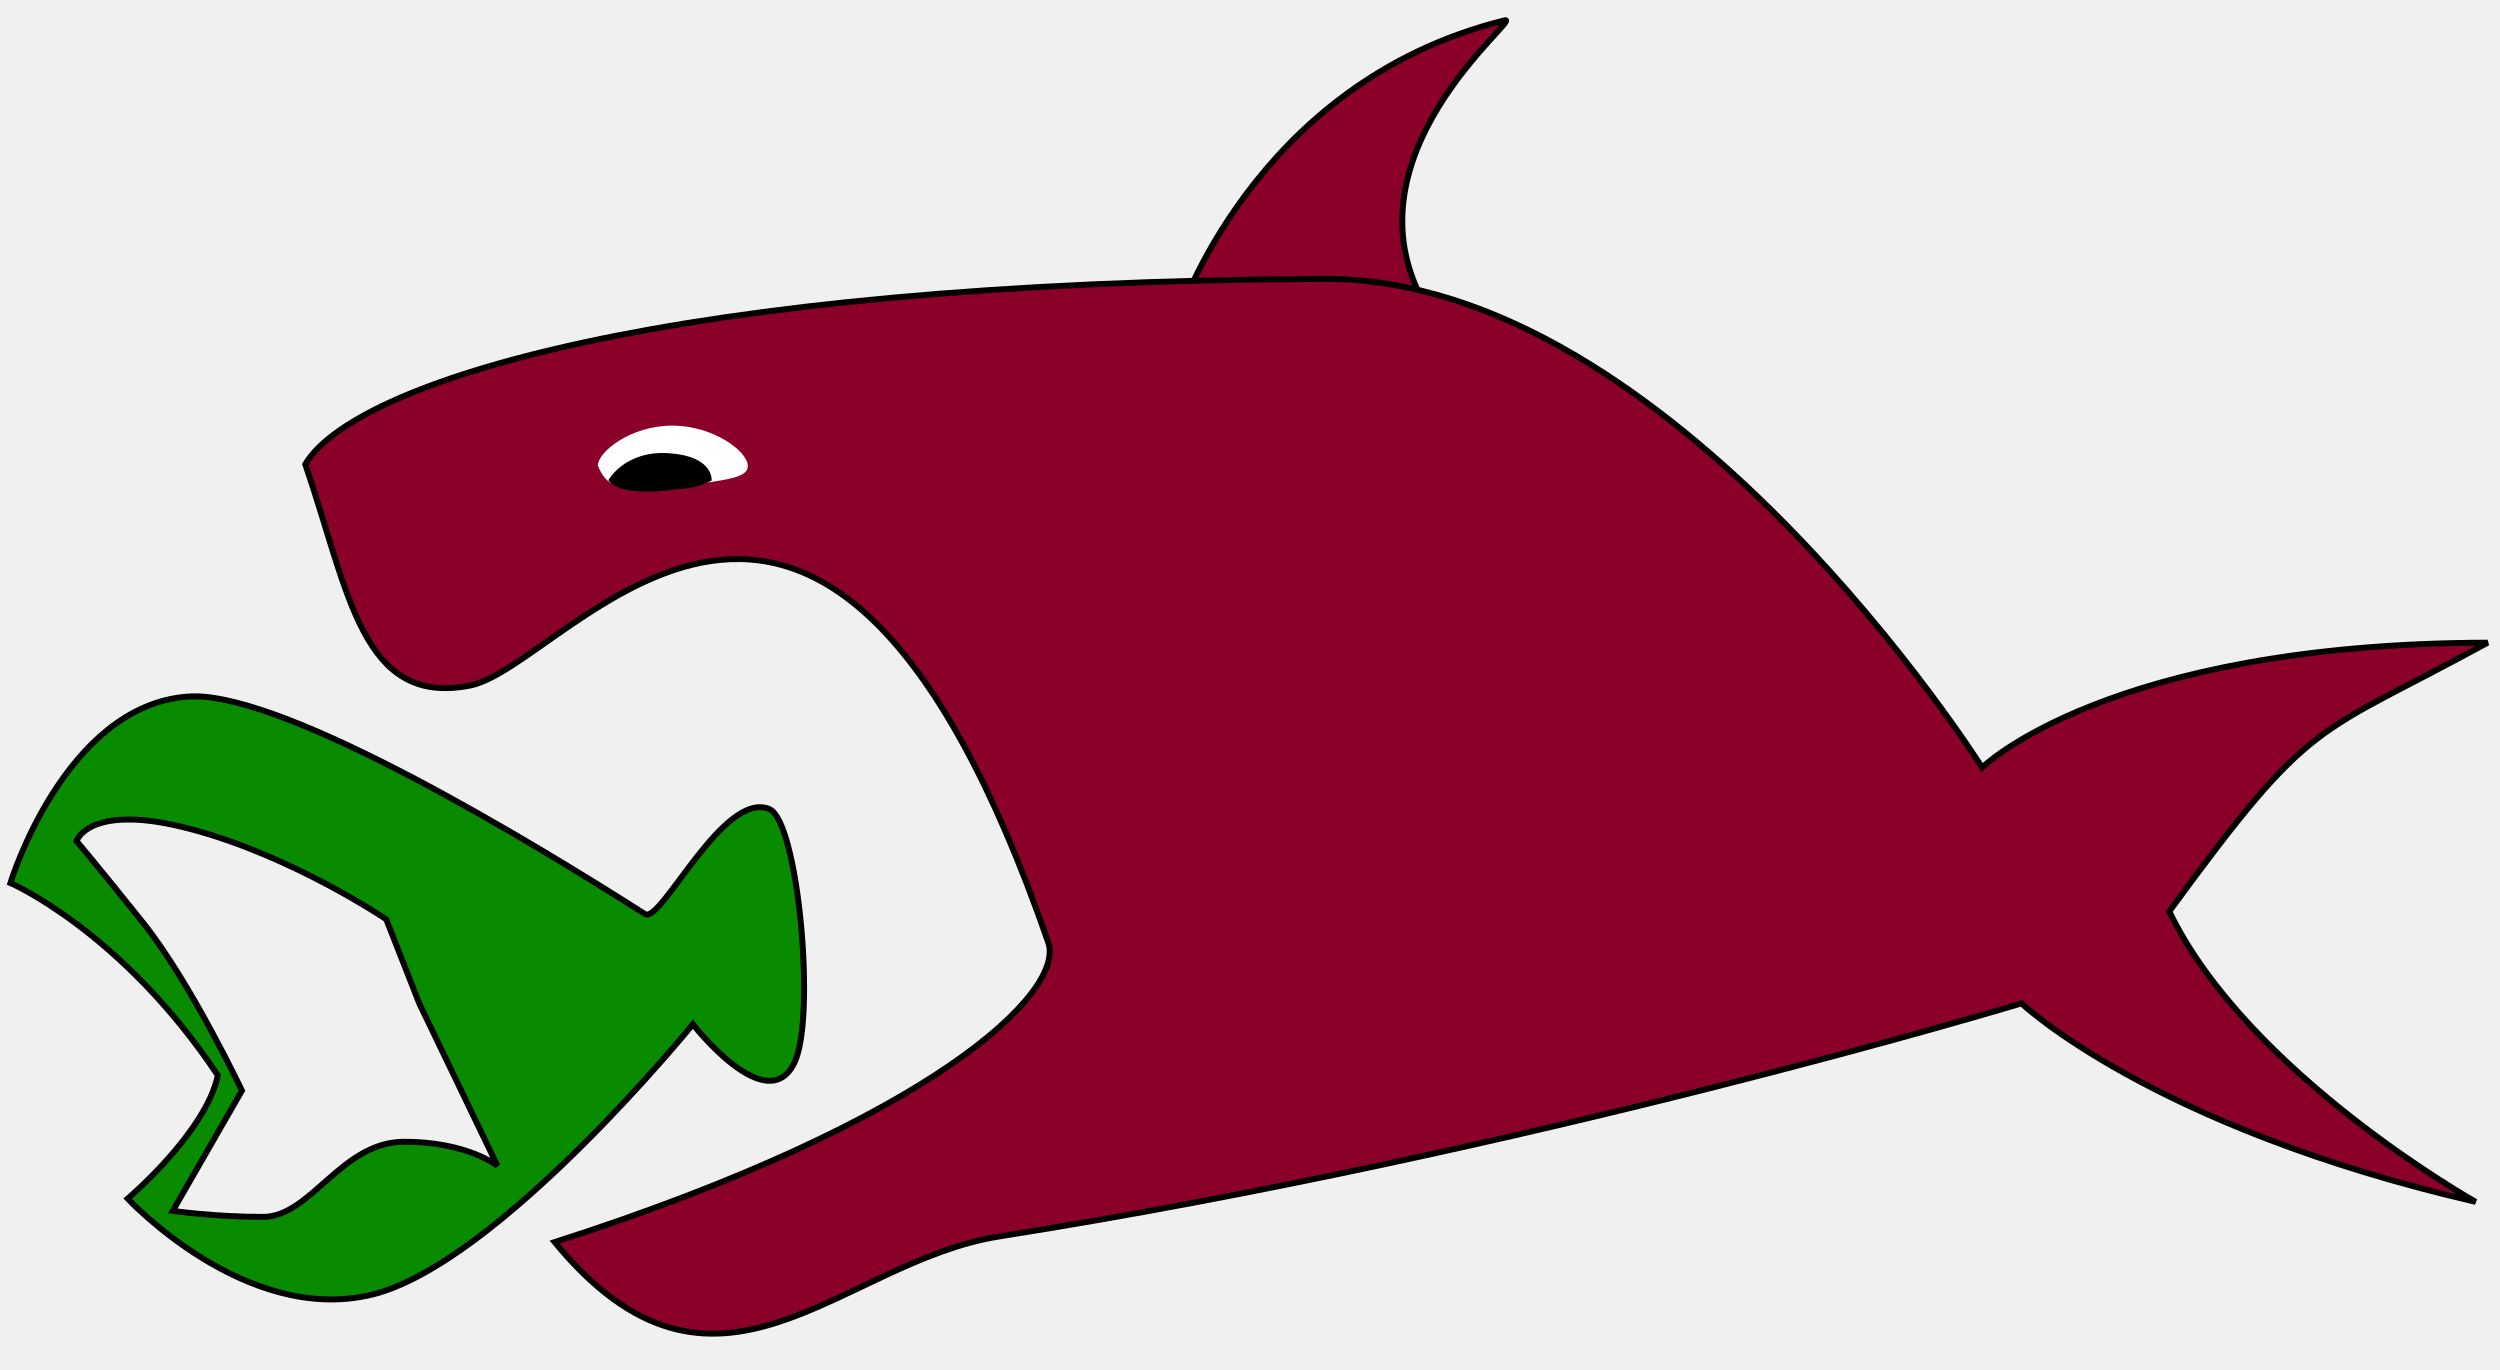
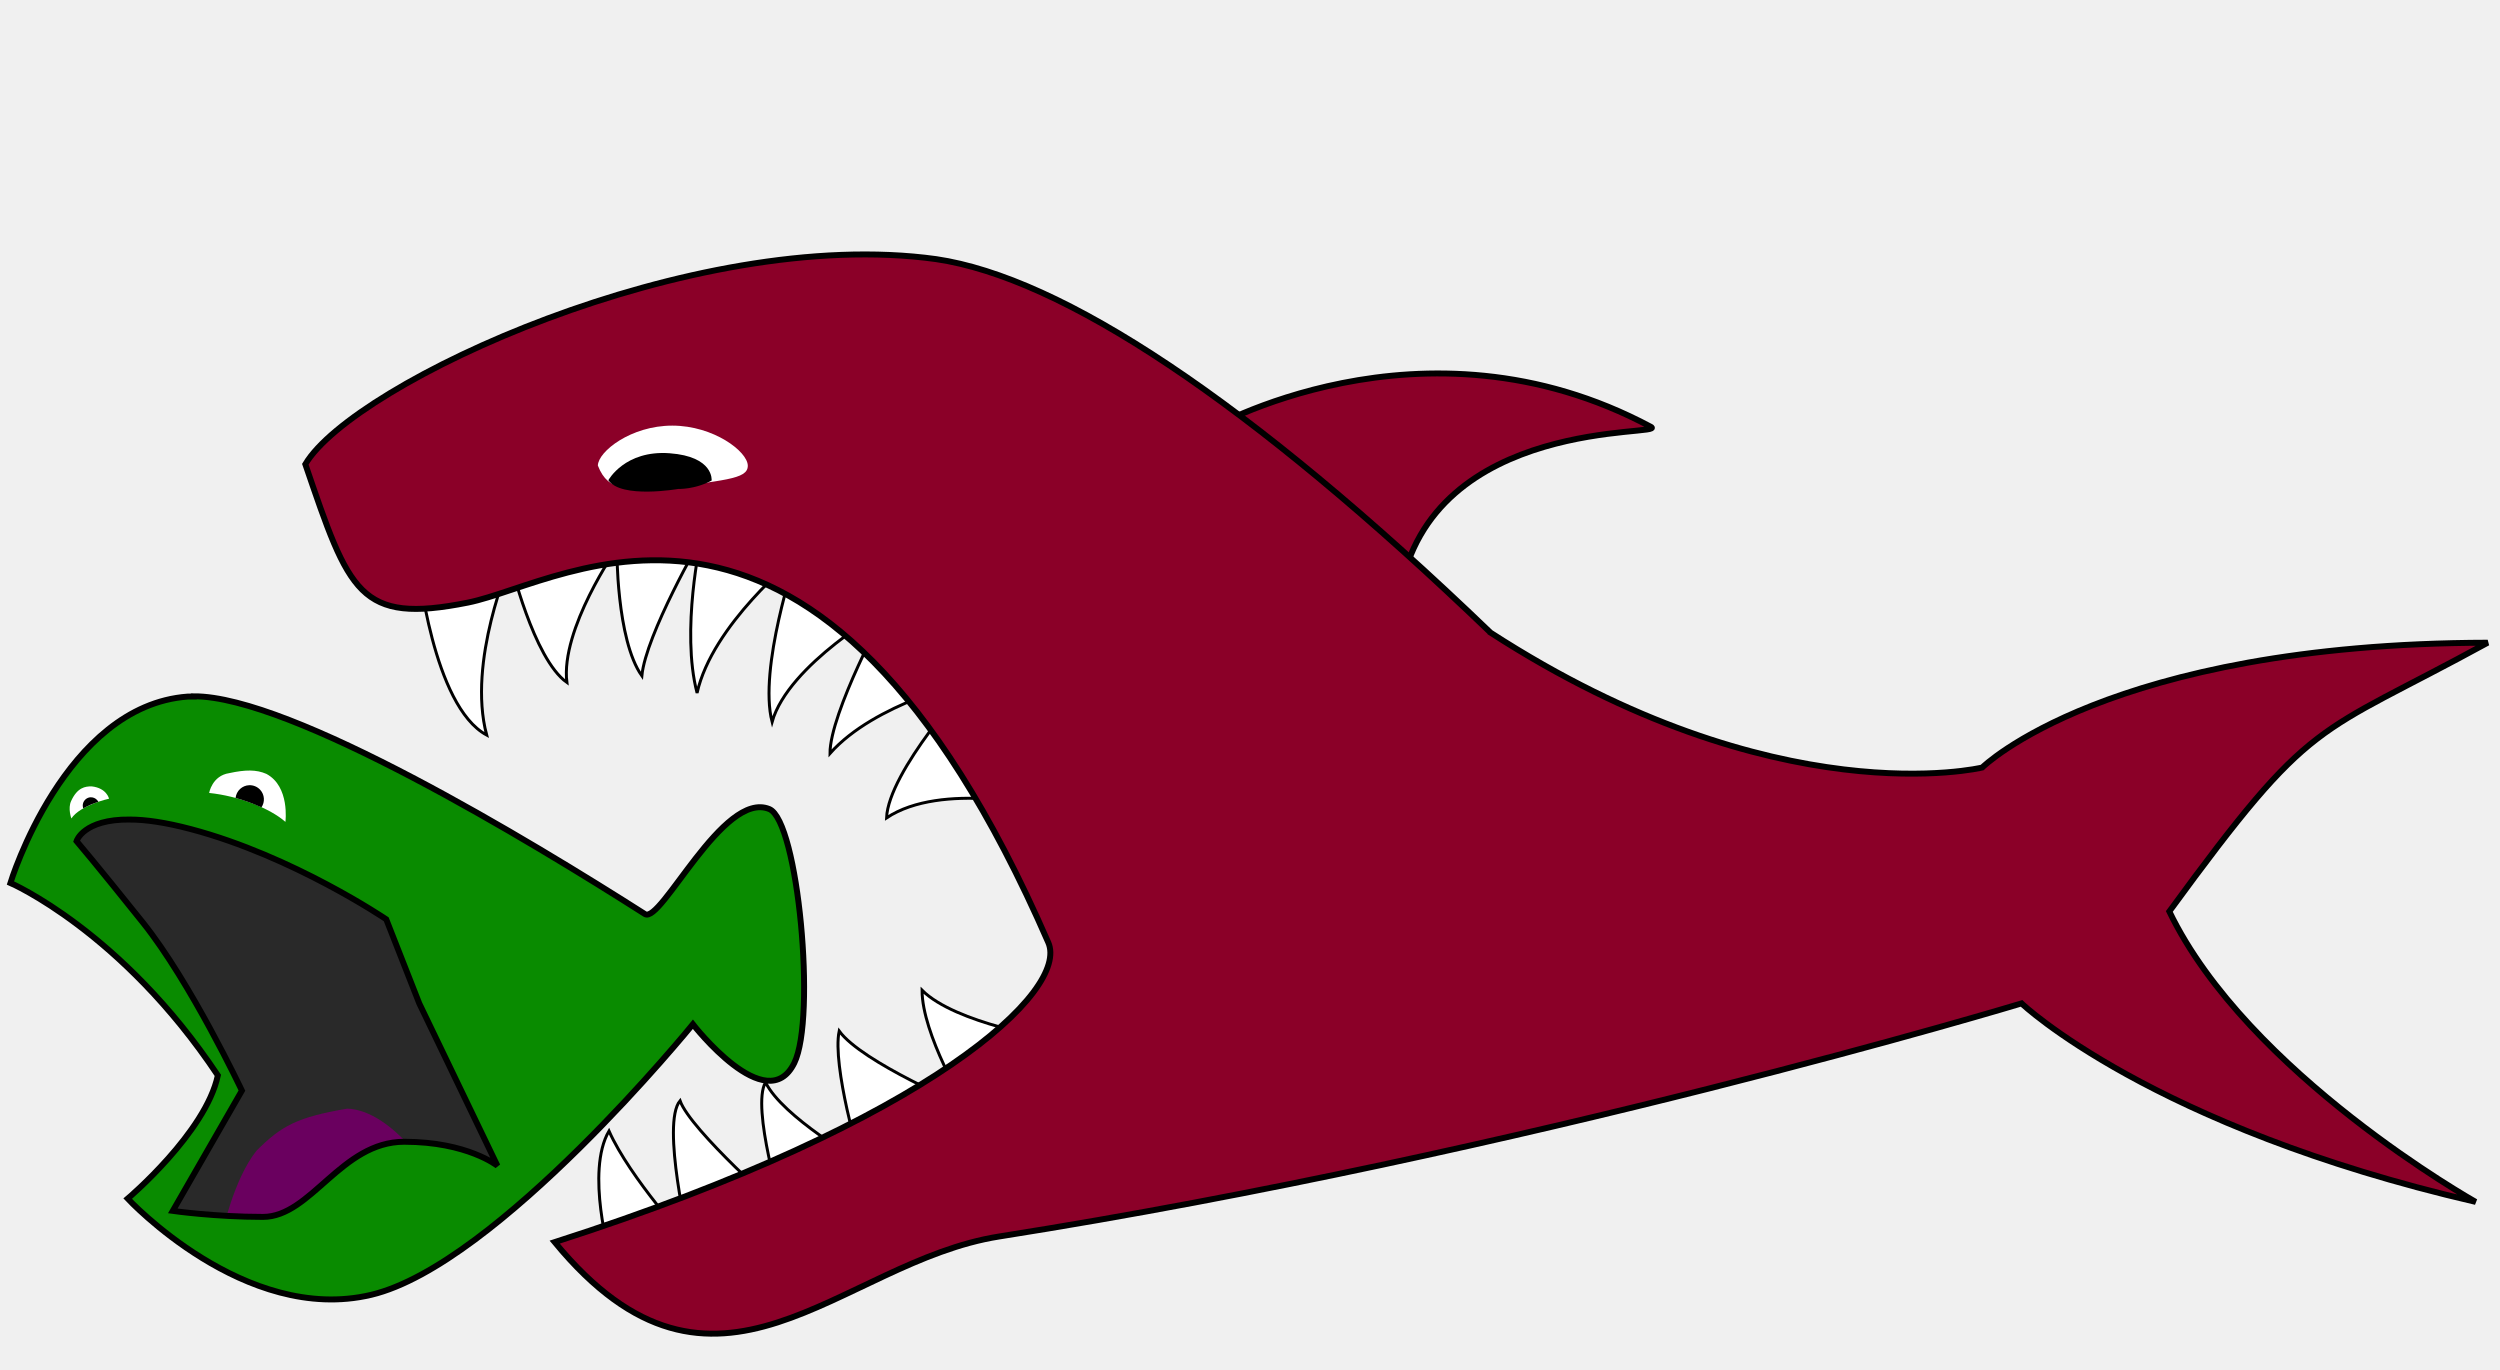
<svg xmlns="http://www.w3.org/2000/svg" width="84" height="46" viewBox="0 0 84 46" id="svg2" version="1.1">
  <defs id="defs4" />
  <g id="layer1" transform="translate(0,-1006.362)">
-     <path style="fill:#8b0028;fill-opacity:1;fill-rule:evenodd;stroke:#000000;stroke-width:0.2px;stroke-linecap:butt;stroke-linejoin:miter;stroke-opacity:1" d="m 39.544,1017.148 c 0,0 2.539,-8.011 11.011,-10.102 0.686,-0.17 -5.758,4.647 -2.525,9.799 z" id="path4149" />
-     <path style="fill:#8b0028;fill-opacity:1;fill-rule:evenodd;stroke:#000000;stroke-width:0.2px;stroke-linecap:butt;stroke-linejoin:miter;stroke-opacity:1" d="m 44.492,1015.733 c 11.714,-0.054 22.108,16.417 22.108,16.417 0,0 4.209,-4.164 16.986,-4.194 -5.886,3.22 -5.833,2.378 -10.698,9.03 2.626,5.455 10.294,9.759 10.294,9.759 -10.91,-2.525 -15.259,-6.67 -15.259,-6.67 0,0 -16.617,5.033 -34.352,7.832 -5.371,0.848 -9.503,6.788 -14.935,0.19 12.735,-4.088 17.159,-8.411 16.586,-10.066 -7.623,-22.004 -16.094,-9.302 -19.413,-8.638 -3.661,0.732 -4.075,-3.114 -5.552,-7.433 1.616,-2.727 12.014,-6.127 34.234,-6.228 z" id="path4142" />
+     <path style="fill:#292929;fill-rule:evenodd;stroke:none;stroke-width:1px;stroke-linecap:butt;stroke-linejoin:miter;stroke-opacity:1;fill-opacity:1" d="m 5.502,1047.567 2.21,-5.06 -5.966,-8.242 2.32,-1.282 10.275,3.999 2.895,8.993 -5.082,1.503 z" id="path4138" />
+     <path style="fill:#8b0028;fill-opacity:1;fill-rule:evenodd;stroke:#000000;stroke-width:0.2px;stroke-linecap:butt;stroke-linejoin:miter;stroke-opacity:1" d="m 40.528,1020.843 c 0,0 7.247,-4.255 14.942,-0.139 0.624,0.333 -7.388,-0.4 -8.433,5.592 z" id="path4149" />
+     <path style="fill:#ffffff;fill-opacity:1;fill-rule:evenodd;stroke:#000000;stroke-width:0.1;stroke-linecap:butt;stroke-linejoin:miter;stroke-miterlimit:4;stroke-dasharray:none;stroke-opacity:1" d="m 14.054,1025.315 c 0,0 0.486,4.773 2.298,5.745 -0.663,-2.475 0.795,-5.834 0.795,-5.834 0,0 0.773,3.271 1.9,4.066 -0.221,-1.79 1.679,-4.508 1.679,-4.508 0,0 -0.022,3.071 0.84,4.287 0.133,-1.392 1.989,-4.596 1.989,-4.596 0,0 -0.685,3.071 -0.133,5.171 0.508,-2.298 3.315,-4.552 3.315,-4.552 0,0 -1.26,3.734 -0.795,5.524 0.552,-1.944 3.845,-3.801 3.845,-3.801 0,0 -1.9,3.491 -1.9,4.861 1.503,-1.702 4.729,-2.431 4.729,-2.431 0,0 -2.762,3.027 -2.828,4.596 1.856,-1.237 5.392,-0.354 5.392,-0.354 l -2.121,-6.762 -7.955,-3.535 -8.353,0.088 z" id="path4190" />
+     <path style="fill:#ffffff;fill-opacity:1;fill-rule:evenodd;stroke:#000000;stroke-width:0.1;stroke-linecap:butt;stroke-linejoin:miter;stroke-miterlimit:4;stroke-dasharray:none;stroke-opacity:1" d="m 20.506,1048.606 c 0,0 -0.84,-2.873 -0.044,-4.243 0.707,1.591 2.696,3.756 2.696,3.756 0,0 -0.95,-4 -0.309,-4.773 0.354,0.994 3.447,3.712 3.447,3.712 0,0 -1.061,-3.491 -0.575,-4.331 0.575,1.171 3.182,2.652 3.182,2.652 0,0 -0.95,-3.204 -0.707,-4.375 0.773,1.061 4.243,2.519 4.243,2.519 0,0 -1.458,-2.409 -1.458,-3.889 1.127,1.127 4.419,1.635 4.419,1.635 l -0.663,3.491 -11.446,5.259 z" id="path4192" />
+     <path style="fill:#8b0028;fill-opacity:1;fill-rule:evenodd;stroke:#000000;stroke-width:0.2px;stroke-linecap:butt;stroke-linejoin:miter;stroke-opacity:1" d="m 50.081,1027.618 c 9.602,6.21 16.52,4.533 16.52,4.533 0,0 4.209,-4.164 16.986,-4.194 -5.886,3.22 -5.833,2.378 -10.698,9.03 2.626,5.455 10.294,9.759 10.294,9.759 -10.91,-2.525 -15.259,-6.67 -15.259,-6.67 0,0 -16.617,5.033 -34.352,7.832 -5.371,0.848 -9.503,6.788 -14.935,0.19 12.735,-4.088 17.286,-8.461 16.586,-10.066 -7.799,-17.894 -16.183,-12.086 -19.501,-11.423 -3.661,0.732 -3.986,-0.33 -5.463,-4.649 1.616,-2.727 13.014,-8.03 21.197,-6.891 4.198,0.619 10.463,4.702 18.625,12.548 z" id="path4142" />
+     <path style="fill:#6a005f;fill-opacity:1;fill-rule:evenodd;stroke:none;stroke-width:1px;stroke-linecap:butt;stroke-linejoin:miter;stroke-opacity:1" d="m 7.469,1047.788 c 0,0 0.376,-1.79 1.149,-2.762 0.84,-0.84 1.37,-1.127 3.049,-1.414 1.58,0.055 3.027,2.475 3.027,2.475 z" id="path4140" />
    <path style="fill:#098b00;fill-opacity:1;fill-rule:evenodd;stroke:#000000;stroke-width:0.2px;stroke-linecap:butt;stroke-linejoin:miter;stroke-opacity:1" d="m 6.511,1029.767 c -0.069,2e-4 -0.136,0 -0.201,0 -4.142,0.303 -5.96,6.263 -5.96,6.263 0,0 3.738,1.616 6.97,6.465 -0.404,1.919 -3.03,4.141 -3.03,4.141 0,0 3.939,4.243 8.182,3.232 4.243,-1.01 10.809,-9.091 10.809,-9.091 0,0 2.479,3.193 3.408,1.3 0.742,-1.511 0.129,-8.133 -0.841,-8.531 -1.551,-0.636 -3.64,3.871 -4.178,3.528 -3.849,-2.455 -11.901,-7.328 -15.159,-7.316 z m -2.148,4.132 c 0.521,0 1.19,0.094 2.048,0.321 3.434,0.909 6.566,3.03 6.566,3.03 l 1.111,2.828 2.626,5.455 c 0,0 -1.01,-0.808 -3.131,-0.808 -2.121,0 -3.131,2.525 -4.748,2.525 -1.616,0 -3.03,-0.202 -3.03,-0.202 l 2.323,-4.041 c 0,0 -1.717,-3.637 -3.334,-5.657 -1.616,-2.02 -2.222,-2.727 -2.222,-2.727 0,0 0.227,-0.739 1.79,-0.725 z" id="path4144" />
    <path style="fill:#ffffff;fill-opacity:1;fill-rule:nonzero;stroke:none;stroke-width:1;stroke-linecap:round;stroke-linejoin:round;stroke-miterlimit:4;stroke-dasharray:none;stroke-opacity:1" d="m 20.088,1022.005 c 0.01,-0.474 1.116,-1.343 2.502,-1.342 1.387,10e-4 2.532,0.871 2.536,1.346 0.004,0.474 -0.844,0.472 -3.121,0.819 -0.881,-0.154 -1.541,0.14 -1.917,-0.823 z" id="path5009" />
    <path style="fill:#000000;fill-opacity:1;fill-rule:evenodd;stroke:none;stroke-width:1px;stroke-linecap:butt;stroke-linejoin:miter;stroke-opacity:1" d="m 20.441,1022.497 c 0,0 0.552,-1.016 2.055,-0.906 1.503,0.11 1.415,0.918 1.415,0.918 -0.578,0.306 -1.118,0.281 -1.118,0.281 0,0 -1.922,0.338 -2.352,-0.293 z" id="path5012" />
+     <path style="fill:#ffffff;fill-opacity:1;fill-rule:evenodd;stroke:none;stroke-width:1px;stroke-linecap:butt;stroke-linejoin:miter;stroke-opacity:1" d="m 7.027,1033.005 c 0.984,0.102 2.04,0.511 2.563,0.972 0,0 0.156,-1.191 -0.641,-1.613 -0.336,-0.148 -0.706,-0.142 -1.245,-0.025 -0.578,0.086 -0.677,0.666 -0.677,0.666 z" id="path4143" />
+     <path style="fill:#ffffff;fill-opacity:1;fill-rule:evenodd;stroke:none;stroke-width:1px;stroke-linecap:butt;stroke-linejoin:miter;stroke-opacity:1" d="m 2.398,1033.862 c 0.305,-0.453 1.266,-0.664 1.266,-0.664 0,0 -0.078,-0.359 -0.586,-0.414 -0.211,0 -0.477,0.031 -0.688,0.492 -0.117,0.25 0.008,0.586 0.008,0.586 z" id="path4145" />
+     <path style="fill:#000000;fill-opacity:1;fill-rule:evenodd;stroke:none;stroke-width:1px;stroke-linecap:butt;stroke-linejoin:miter;stroke-opacity:1" d="m 8.371,1032.745 a 0.477,0.477 0 0 0 -0.303,0.125 0.477,0.477 0 0 0 -0.152,0.303 c 0.311,0.084 0.6,0.194 0.869,0.316 a 0.477,0.477 0 0 0 -0.043,-0.59 0.477,0.477 0 0 0 -0.371,-0.154 z" id="path4143-4" />
+     <path style="fill:#000000;fill-opacity:1;fill-rule:evenodd;stroke:none;stroke-width:1px;stroke-linecap:butt;stroke-linejoin:miter;stroke-opacity:1" d="m 3.046,1033.15 a 0.276,0.276 0 0 0 -0.174,0.072 l -0.01,0.01 a 0.276,0.276 0 0 0 -0.064,0.291 c 0.199,-0.113 0.337,-0.165 0.506,-0.219 a 0.276,0.276 0 0 0 -0.045,-0.065 0.276,0.276 0 0 0 -0.213,-0.088 z" id="path4145-1" />
  </g>
</svg>
